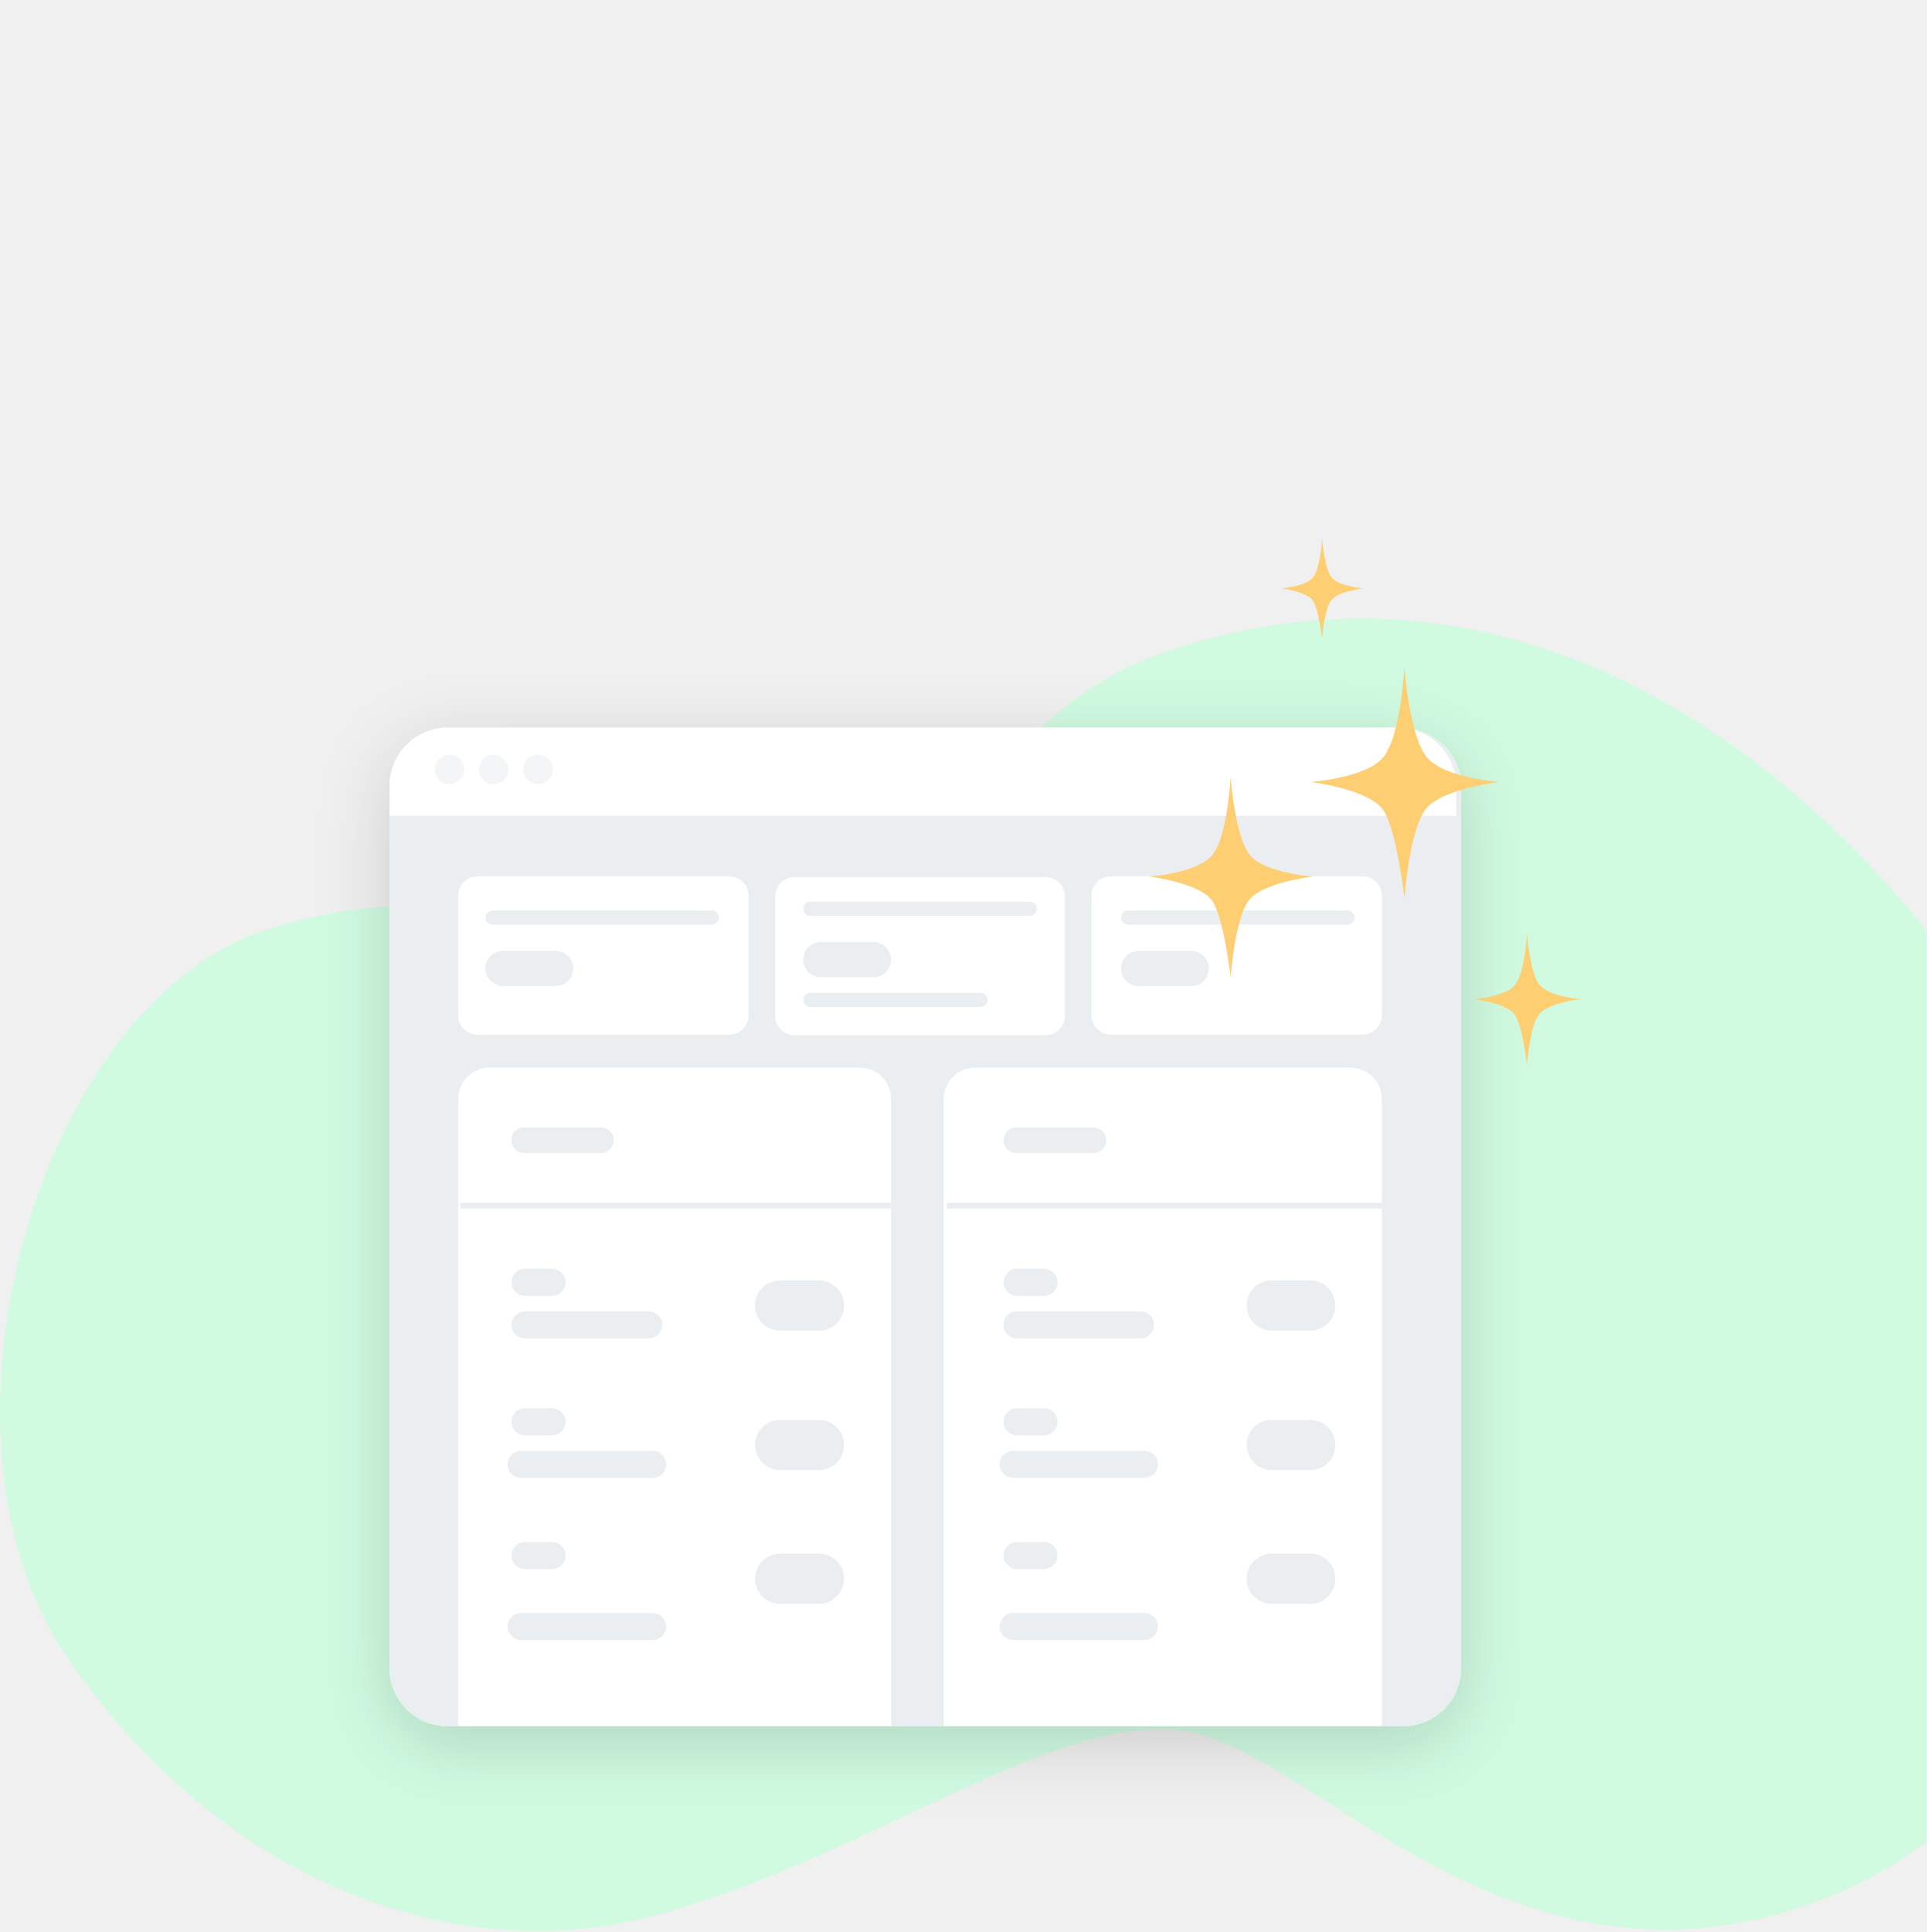
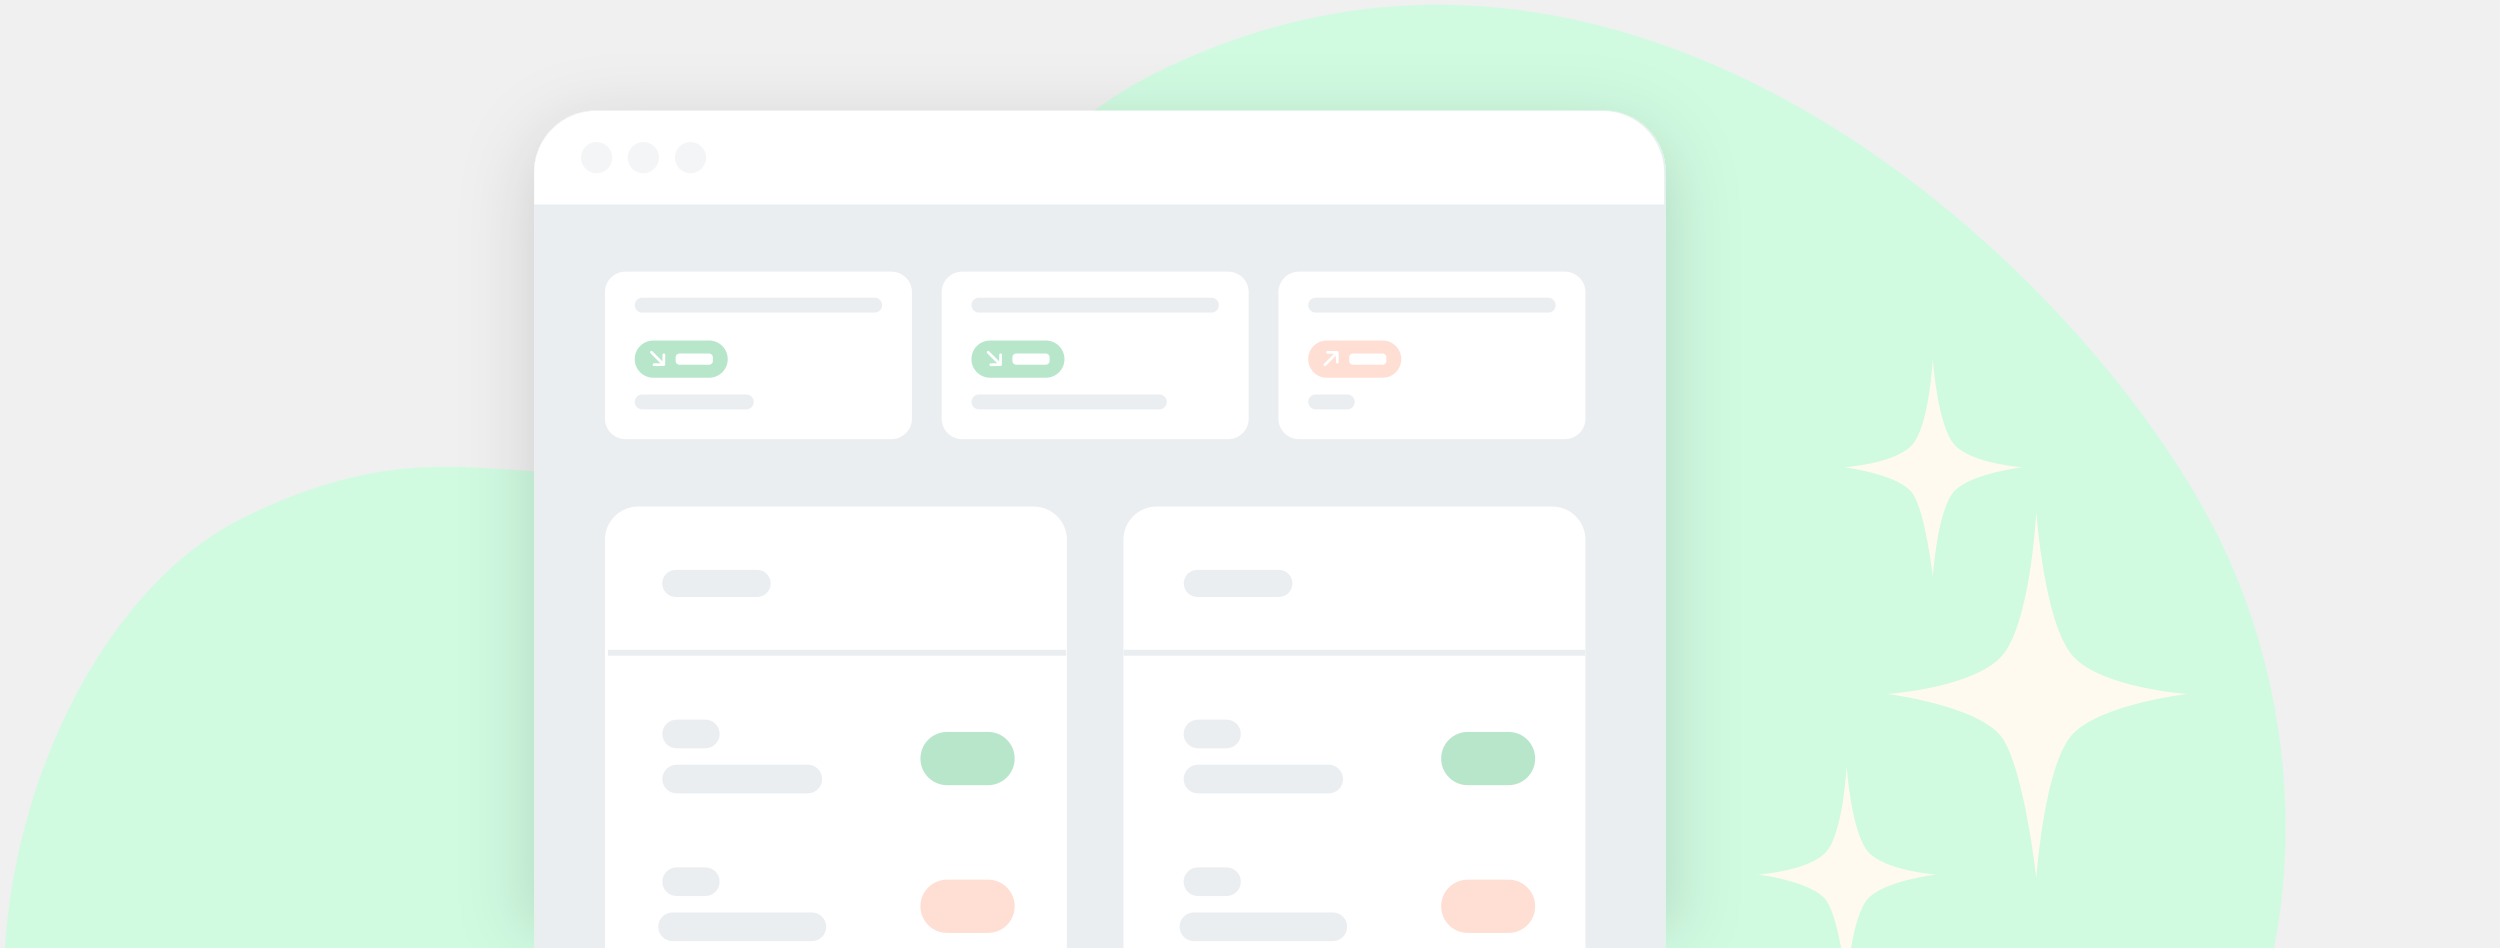
- <svg xmlns="http://www.w3.org/2000/svg" width="365" height="366" viewBox="0 0 365 366" fill="none">
-   <g clip-path="url(#clip0_2617_16225)">
-     <path d="M395.798 229.776C413.38 279.873 394.526 345.48 338.659 362.112C282.792 378.743 247.547 330.084 223.065 327.742C198.583 325.4 166.139 350.715 126.046 362.349C85.954 373.984 40.992 355.764 12.48 313.568C-16.032 271.372 7.521 189.701 50.698 176.063C93.875 162.426 102.563 186.006 145.576 175.891C188.59 165.777 184.146 134.996 223.469 122.59C311.228 94.903 378.216 179.679 395.798 229.776Z" fill="#D0FBE1" />
-     <g filter="url(#filter0_d_2617_16225)">
-       <rect x="73.826" y="138" width="203" height="189" rx="11.037" fill="#EBEEF0" />
-       <mask id="mask0_2617_16225" style="mask-type:alpha" maskUnits="userSpaceOnUse" x="74" y="137" width="202" height="190">
-         <rect x="74" y="137" width="202" height="190" rx="11.037" fill="#DEE3E6" />
-       </mask>
-       <g mask="url(#mask0_2617_16225)">
-         <rect x="86.824" y="202.257" width="82" height="137" rx="5.929" fill="white" />
-         <rect x="96.908" y="248.421" width="28.578" height="5.129" rx="2.565" fill="#EBEEF0" />
-         <rect x="96.908" y="240.361" width="10.259" height="5.129" rx="2.565" fill="#EBEEF0" />
-         <rect x="96.908" y="266.782" width="10.259" height="5.129" rx="2.565" fill="#EBEEF0" />
-         <rect x="96.908" y="292.117" width="10.259" height="5.129" rx="2.565" fill="#EBEEF0" />
-         <path d="M143.073 247.322C143.073 244.691 145.205 242.559 147.835 242.559H155.163C157.794 242.559 159.926 244.691 159.926 247.322V247.322C159.926 249.952 157.794 252.085 155.163 252.085H147.835C145.205 252.085 143.073 249.952 143.073 247.322V247.322Z" fill="#EBEEF0" />
-         <rect x="96.892" y="213.577" width="19.406" height="4.851" rx="2.426" fill="#EBEEF0" />
-         <path d="M143.073 273.743C143.073 271.113 145.205 268.98 147.835 268.98H155.163C157.794 268.98 159.926 271.113 159.926 273.743V273.743C159.926 276.374 157.794 278.506 155.163 278.506H147.835C145.205 278.506 143.073 276.374 143.073 273.743V273.743Z" fill="#EBEEF0" />
-         <path d="M143.073 299.078C143.073 296.448 145.205 294.315 147.835 294.315H155.163C157.794 294.315 159.926 296.448 159.926 299.078V299.078C159.926 301.709 157.794 303.841 155.163 303.841H147.835C145.205 303.841 143.073 301.709 143.073 299.078V299.078Z" fill="#EBEEF0" />
-         <rect x="96.175" y="274.843" width="30.043" height="5.129" rx="2.565" fill="#EBEEF0" />
-         <rect x="96.175" y="305.568" width="30.043" height="5.129" rx="2.565" fill="#EBEEF0" />
-         <path d="M169.124 228.4H87.189" stroke="#EBEEF0" stroke-width="1.078" />
-         <rect x="178.824" y="202.257" width="83" height="137" rx="5.929" fill="white" />
-         <rect x="190.14" y="248.421" width="28.513" height="5.129" rx="2.565" fill="#EBEEF0" />
-         <rect x="190.14" y="240.361" width="10.236" height="5.129" rx="2.565" fill="#EBEEF0" />
-         <rect x="190.14" y="266.782" width="10.236" height="5.129" rx="2.565" fill="#EBEEF0" />
-         <rect x="190.14" y="292.117" width="10.236" height="5.129" rx="2.565" fill="#EBEEF0" />
-         <path d="M236.2 247.322C236.2 244.691 238.332 242.559 240.963 242.559H248.252C250.883 242.559 253.015 244.691 253.015 247.322V247.322C253.015 249.952 250.883 252.085 248.252 252.085H240.963C238.332 252.085 236.2 249.952 236.2 247.322V247.322Z" fill="#EBEEF0" />
-         <rect x="190.164" y="213.577" width="19.439" height="4.851" rx="2.426" fill="#EBEEF0" />
-         <path d="M261.998 228.401H179.382" stroke="#EBEEF0" stroke-width="1.078" />
-         <path d="M236.2 273.743C236.2 271.113 238.332 268.98 240.963 268.98H248.252C250.883 268.98 253.015 271.113 253.015 273.743V273.743C253.015 276.374 250.883 278.506 248.252 278.506H240.963C238.332 278.506 236.2 276.374 236.2 273.743V273.743Z" fill="#EBEEF0" />
-         <path d="M236.2 299.078C236.2 296.448 238.332 294.315 240.963 294.315H248.252C250.883 294.315 253.015 296.448 253.015 299.078V299.078C253.015 301.709 250.883 303.841 248.252 303.841H240.963C238.332 303.841 236.2 301.709 236.2 299.078V299.078Z" fill="#EBEEF0" />
-         <rect x="189.409" y="274.843" width="29.976" height="5.129" rx="2.565" fill="#EBEEF0" />
-         <rect x="189.409" y="305.568" width="29.976" height="5.129" rx="2.565" fill="#EBEEF0" />
-         <rect width="55" height="30" rx="3.66" transform="matrix(1 0 0 -1 206.823 196.007)" fill="white" />
-         <rect width="16.636" height="6.655" rx="3.328" transform="matrix(1 0 0 -1 212.421 186.804)" fill="#EBEEF0" />
-         <rect width="44.253" height="2.662" rx="1.331" transform="matrix(1 0 0 -1 212.421 175.158)" fill="#EBEEF0" />
-         <rect width="54.9" height="29.948" rx="3.66" transform="matrix(1 0 0 -1 146.873 196.099)" fill="white" />
-         <rect width="34.936" height="2.662" rx="1.331" transform="matrix(1 0 0 -1 152.197 190.775)" fill="#EBEEF0" />
-         <rect width="16.636" height="6.655" rx="3.328" transform="matrix(1 0 0 -1 152.197 185.118)" fill="#EBEEF0" />
-         <rect width="44.253" height="2.662" rx="1.331" transform="matrix(1 0 0 -1 152.197 173.471)" fill="#EBEEF0" />
-         <rect width="55" height="30" rx="3.66" transform="matrix(1 0 0 -1 86.8232 196.007)" fill="white" />
-         <path d="M91.972 183.477C91.972 185.314 93.462 186.804 95.3 186.804H105.281C107.119 186.804 108.609 185.314 108.609 183.477V183.477C108.609 181.639 107.119 180.149 105.281 180.149H95.3C93.462 180.149 91.972 181.639 91.972 183.477V183.477Z" fill="#EBEEF0" />
-         <rect width="44.253" height="2.662" rx="1.331" transform="matrix(1 0 0 -1 91.9724 175.158)" fill="#EBEEF0" />
-       </g>
-       <path d="M73.826 148.876C73.826 142.78 78.768 137.839 84.863 137.839H264.863C270.959 137.839 275.9 142.78 275.9 148.876V154.562H73.826V148.876Z" fill="white" />
-       <rect x="82.367" y="142.971" width="5.574" height="5.574" rx="2.787" fill="#F3F5F7" />
-       <rect x="90.729" y="142.971" width="5.574" height="5.574" rx="2.787" fill="#F3F5F7" />
-       <rect x="99.159" y="142.971" width="5.574" height="5.574" rx="2.787" fill="#F3F5F7" />
+ <svg xmlns="http://www.w3.org/2000/svg" width="380" height="144" viewBox="0 0 380 144" fill="none">
+   <path d="M335.878 79.034C357.308 119.118 349.94 177.093 304.85 198.473C259.759 219.854 223.573 183.297 202.554 184.519C181.534 185.74 178.945 206.648 154.742 221.62C130.54 236.593 61.871 231.313 22.531 200.078C-16.809 168.843 2.129 95.927 36.875 78.74C71.621 61.553 82.057 80.367 117.126 66.181C152.195 51.996 144.408 26.535 176.054 10.895C246.681 -24.013 314.448 38.949 335.878 79.034Z" fill="#D0FBE1" />
+   <g filter="url(#filter0_d_1843_53306)">
+     <rect x="81.207" y="16.812" width="171.958" height="172.674" rx="9.38" fill="#EBEEF0" />
+     <mask id="mask0_1843_53306" style="mask-type:alpha" maskUnits="userSpaceOnUse" x="81" y="16" width="173" height="176">
+       <rect x="81.207" y="16.812" width="171.958" height="174.824" rx="9.38" fill="#DEE3E6" />
+     </mask>
+     <g mask="url(#mask0_1843_53306)">
+       <rect x="91.953" y="76.998" width="70.216" height="95.293" rx="5.04" fill="white" />
+       <rect x="100.672" y="116.233" width="24.289" height="4.359" rx="2.18" fill="#EBEEF0" />
+       <rect x="100.672" y="109.383" width="8.719" height="4.359" rx="2.18" fill="#EBEEF0" />
+       <rect x="100.672" y="131.839" width="8.719" height="4.359" rx="2.18" fill="#EBEEF0" />
+       <path d="M139.906 115.299C139.906 113.063 141.719 111.251 143.954 111.251H150.182C152.418 111.251 154.23 113.063 154.23 115.299C154.23 117.535 152.418 119.347 150.182 119.347H143.954C141.719 119.347 139.906 117.535 139.906 115.299Z" fill="#B8E6CA" />
+       <rect x="100.656" y="86.619" width="16.493" height="4.123" rx="2.062" fill="#EBEEF0" />
+       <path d="M139.906 137.755C139.906 135.519 141.719 133.707 143.954 133.707H150.182C152.418 133.707 154.23 135.519 154.23 137.755C154.23 139.991 152.418 141.803 150.182 141.803H143.954C141.719 141.803 139.906 139.991 139.906 137.755Z" fill="#FFDED3" />
+       <rect x="100.051" y="138.689" width="25.534" height="4.359" rx="2.18" fill="#EBEEF0" />
+       <path d="M162.047 99.218L92.409 99.218" stroke="#EBEEF0" stroke-width="0.916" />
+       <rect x="170.766" y="76.998" width="70.216" height="95.293" rx="5.04" fill="white" />
+       <rect x="179.91" y="116.233" width="24.234" height="4.359" rx="2.18" fill="#EBEEF0" />
+       <rect x="179.91" y="109.383" width="8.699" height="4.359" rx="2.18" fill="#EBEEF0" />
+       <rect x="179.91" y="131.839" width="8.699" height="4.359" rx="2.18" fill="#EBEEF0" />
+       <path d="M219.055 115.299C219.055 113.063 220.867 111.251 223.103 111.251H229.298C231.534 111.251 233.346 113.063 233.346 115.299C233.346 117.535 231.534 119.347 229.298 119.347H223.103C220.867 119.347 219.055 117.535 219.055 115.299Z" fill="#B8E6CA" />
+       <rect x="179.93" y="86.619" width="16.521" height="4.123" rx="2.062" fill="#EBEEF0" />
+       <path d="M240.98 99.218L170.764 99.218" stroke="#EBEEF0" stroke-width="0.916" />
+       <path d="M219.055 137.755C219.055 135.519 220.867 133.707 223.103 133.707H229.298C231.534 133.707 233.346 135.519 233.346 137.755C233.346 139.991 231.534 141.803 229.298 141.803H223.103C220.867 141.803 219.055 139.991 219.055 137.755Z" fill="#FFDED3" />
+       <rect x="179.289" y="138.689" width="25.477" height="4.359" rx="2.18" fill="#EBEEF0" />
+       <rect width="46.66" height="25.453" rx="3.111" transform="matrix(1 0 0 -1 194.324 66.7487)" fill="white" />
+       <rect width="7.07" height="2.263" rx="1.131" transform="matrix(1 0 0 -1 198.848 62.2237)" fill="#EBEEF0" />
+       <rect width="14.139" height="5.656" rx="2.828" transform="matrix(1 0 0 -1 198.848 57.4159)" fill="#FFDED3" />
+       <rect width="37.611" height="2.263" rx="1.131" transform="matrix(1 0 0 -1 198.848 47.5175)" fill="#EBEEF0" />
+       <path d="M201.392 55.436L203.257 53.572M203.257 53.572L203.277 55.043M203.257 53.572L201.786 53.551" stroke="white" stroke-width="0.424" stroke-linecap="round" stroke-linejoin="round" />
+       <rect width="5.656" height="1.697" rx="0.566" transform="matrix(1 0 0 -1 205.07 55.4362)" fill="white" />
+       <rect width="46.66" height="25.453" rx="3.111" transform="matrix(1 0 0 -1 143.137 66.7487)" fill="white" />
+       <rect width="29.693" height="2.263" rx="1.131" transform="matrix(1 0 0 -1 147.66 62.2237)" fill="#EBEEF0" />
+       <rect width="14.139" height="5.656" rx="2.828" transform="matrix(1 0 0 -1 147.66 57.4159)" fill="#B8E6CA" />
+       <rect width="37.611" height="2.263" rx="1.131" transform="matrix(1 0 0 -1 147.66 47.5175)" fill="#EBEEF0" />
+       <path d="M150.207 53.551L152.072 55.416M152.072 55.416L150.601 55.436M152.072 55.416L152.092 53.944" stroke="white" stroke-width="0.424" stroke-linecap="round" stroke-linejoin="round" />
+       <rect width="5.656" height="1.697" rx="0.566" transform="matrix(1 0 0 -1 153.883 55.4362)" fill="white" />
+       <rect width="46.66" height="25.453" rx="3.111" transform="matrix(1 0 0 -1 91.9531 66.7487)" fill="white" />
+       <rect width="18.099" height="2.263" rx="1.131" transform="matrix(1 0 0 -1 96.4766 62.2237)" fill="#EBEEF0" />
+       <path d="M96.477 54.588C96.477 56.15 97.743 57.416 99.305 57.416H107.788C109.35 57.416 110.616 56.15 110.616 54.588C110.616 53.026 109.35 51.76 107.788 51.76H99.305C97.743 51.76 96.477 53.026 96.477 54.588Z" fill="#B8E6CA" />
+       <rect width="37.611" height="2.263" rx="1.131" transform="matrix(1 0 0 -1 96.4766 47.5175)" fill="#EBEEF0" />
+       <path d="M99.023 53.551L100.888 55.416M100.888 55.416L99.417 55.436M100.888 55.416L100.909 53.944" stroke="white" stroke-width="0.424" stroke-linecap="round" stroke-linejoin="round" />
+       <rect width="5.656" height="1.697" rx="0.566" transform="matrix(1 0 0 -1 102.699 55.4362)" fill="white" />
    </g>
-     <path d="M270.533 143.668C267.039 139.906 266.107 126.272 266.107 126.272C266.107 126.272 265.408 139.906 261.914 143.668C258.419 147.429 248.402 148.134 248.402 148.134C248.402 148.134 259.584 149.544 262.147 153.541C264.709 157.537 266.107 170.231 266.107 170.231C266.107 170.231 267.039 156.362 270.533 152.835C274.027 149.309 284.044 148.134 284.044 148.134C284.044 148.134 274.027 147.429 270.533 143.668Z" fill="#FECE72" />
-     <path d="M237.006 162.191C233.978 158.938 233.17 147.147 233.17 147.147C233.17 147.147 232.564 158.938 229.536 162.191C226.508 165.444 217.826 166.054 217.826 166.054C217.826 166.054 227.517 167.274 229.738 170.73C231.959 174.186 233.17 185.165 233.17 185.165C233.17 185.165 233.978 173.17 237.006 170.12C240.035 167.071 248.716 166.054 248.716 166.054C248.716 166.054 240.035 165.444 237.006 162.191Z" fill="#FECE72" />
-     <path d="M291.831 186.721C289.851 184.587 289.323 176.848 289.323 176.848C289.323 176.848 288.927 184.587 286.946 186.721C284.966 188.856 279.29 189.256 279.29 189.256C279.29 189.256 285.626 190.057 287.079 192.325C288.531 194.593 289.323 201.798 289.323 201.798C289.323 201.798 289.851 193.926 291.831 191.925C293.811 189.924 299.487 189.256 299.487 189.256C299.487 189.256 293.811 188.856 291.831 186.721Z" fill="#FECE72" />
-     <path d="M252.432 109.522C250.908 107.896 250.501 102 250.501 102C250.501 102 250.196 107.896 248.671 109.522C247.146 111.149 242.775 111.454 242.775 111.454C242.775 111.454 247.655 112.064 248.773 113.792C249.891 115.52 250.501 121.009 250.501 121.009C250.501 121.009 250.908 115.012 252.432 113.487C253.957 111.962 258.328 111.454 258.328 111.454C258.328 111.454 253.957 111.149 252.432 109.522Z" fill="#FECE72" />
+     <path d="M81.207 26.238C81.207 21.057 85.407 16.857 90.588 16.857H243.572C248.752 16.857 252.952 21.057 252.952 26.238V31.071H81.207V26.238Z" fill="white" />
+     <rect x="88.312" y="21.595" width="4.738" height="4.738" rx="2.369" fill="#F3F5F7" />
+     <rect x="95.422" y="21.595" width="4.738" height="4.738" rx="2.369" fill="#F3F5F7" />
+     <rect x="102.586" y="21.595" width="4.738" height="4.738" rx="2.369" fill="#F3F5F7" />
  </g>
+   <path d="M315.175 99.836C310.71 95.074 309.52 77.814 309.52 77.814C309.52 77.814 308.627 95.074 304.163 99.836C299.699 104.598 286.902 105.49 286.902 105.49C286.902 105.49 301.187 107.276 304.461 112.335C307.734 117.395 309.52 133.465 309.52 133.465C309.52 133.465 310.71 115.906 315.175 111.442C319.639 106.978 332.435 105.49 332.435 105.49C332.435 105.49 319.639 104.598 315.175 99.836Z" fill="#FFFAEF" />
+   <path d="M284.044 129.574C281.394 126.748 280.687 116.502 280.687 116.502C280.687 116.502 280.157 126.748 277.507 129.574C274.858 132.4 267.262 132.93 267.262 132.93C267.262 132.93 275.741 133.99 277.684 136.993C279.627 139.996 280.687 149.536 280.687 149.536C280.687 149.536 281.394 139.113 284.044 136.463C286.693 133.814 294.289 132.93 294.289 132.93C294.289 132.93 286.693 132.4 284.044 129.574Z" fill="#FFFAEF" />
+   <path d="M297.137 67.673C294.488 64.847 293.781 54.601 293.781 54.601C293.781 54.601 293.251 64.847 290.601 67.673C287.951 70.5 280.355 71.03 280.355 71.03C280.355 71.03 288.835 72.09 290.778 75.093C292.721 78.096 293.781 87.635 293.781 87.635C293.781 87.635 294.488 77.212 297.137 74.563C299.787 71.913 307.383 71.03 307.383 71.03C307.383 71.03 299.787 70.5 297.137 67.673Z" fill="#FFFAEF" />
  <defs>
-     <filter id="filter0_d_2617_16225" x="60.338" y="127.722" width="229.976" height="216.138" filterUnits="userSpaceOnUse" color-interpolation-filters="sRGB">
+     <filter id="filter0_d_1843_53306" x="69.743" y="8.215" width="194.885" height="195.602" filterUnits="userSpaceOnUse" color-interpolation-filters="sRGB">
      <feFlood flood-opacity="0" result="BackgroundImageFix" />
      <feColorMatrix in="SourceAlpha" type="matrix" values="0 0 0 0 0 0 0 0 0 0 0 0 0 0 0 0 0 0 127 0" result="hardAlpha" />
-       <feOffset dy="3.372" />
-       <feGaussianBlur stdDeviation="6.744" />
+       <feOffset dy="2.866" />
+       <feGaussianBlur stdDeviation="5.732" />
      <feComposite in2="hardAlpha" operator="out" />
      <feColorMatrix type="matrix" values="0 0 0 0 0 0 0 0 0 0 0 0 0 0 0 0 0 0 0.15 0" />
-       <feBlend mode="normal" in2="BackgroundImageFix" result="effect1_dropShadow_2617_16225" />
-       <feBlend mode="normal" in="SourceGraphic" in2="effect1_dropShadow_2617_16225" result="shape" />
+       <feBlend mode="normal" in2="BackgroundImageFix" result="effect1_dropShadow_1843_53306" />
+       <feBlend mode="normal" in="SourceGraphic" in2="effect1_dropShadow_1843_53306" result="shape" />
    </filter>
-     <clipPath id="clip0_2617_16225">
-       <rect width="365" height="366" fill="white" />
-     </clipPath>
  </defs>
</svg>
